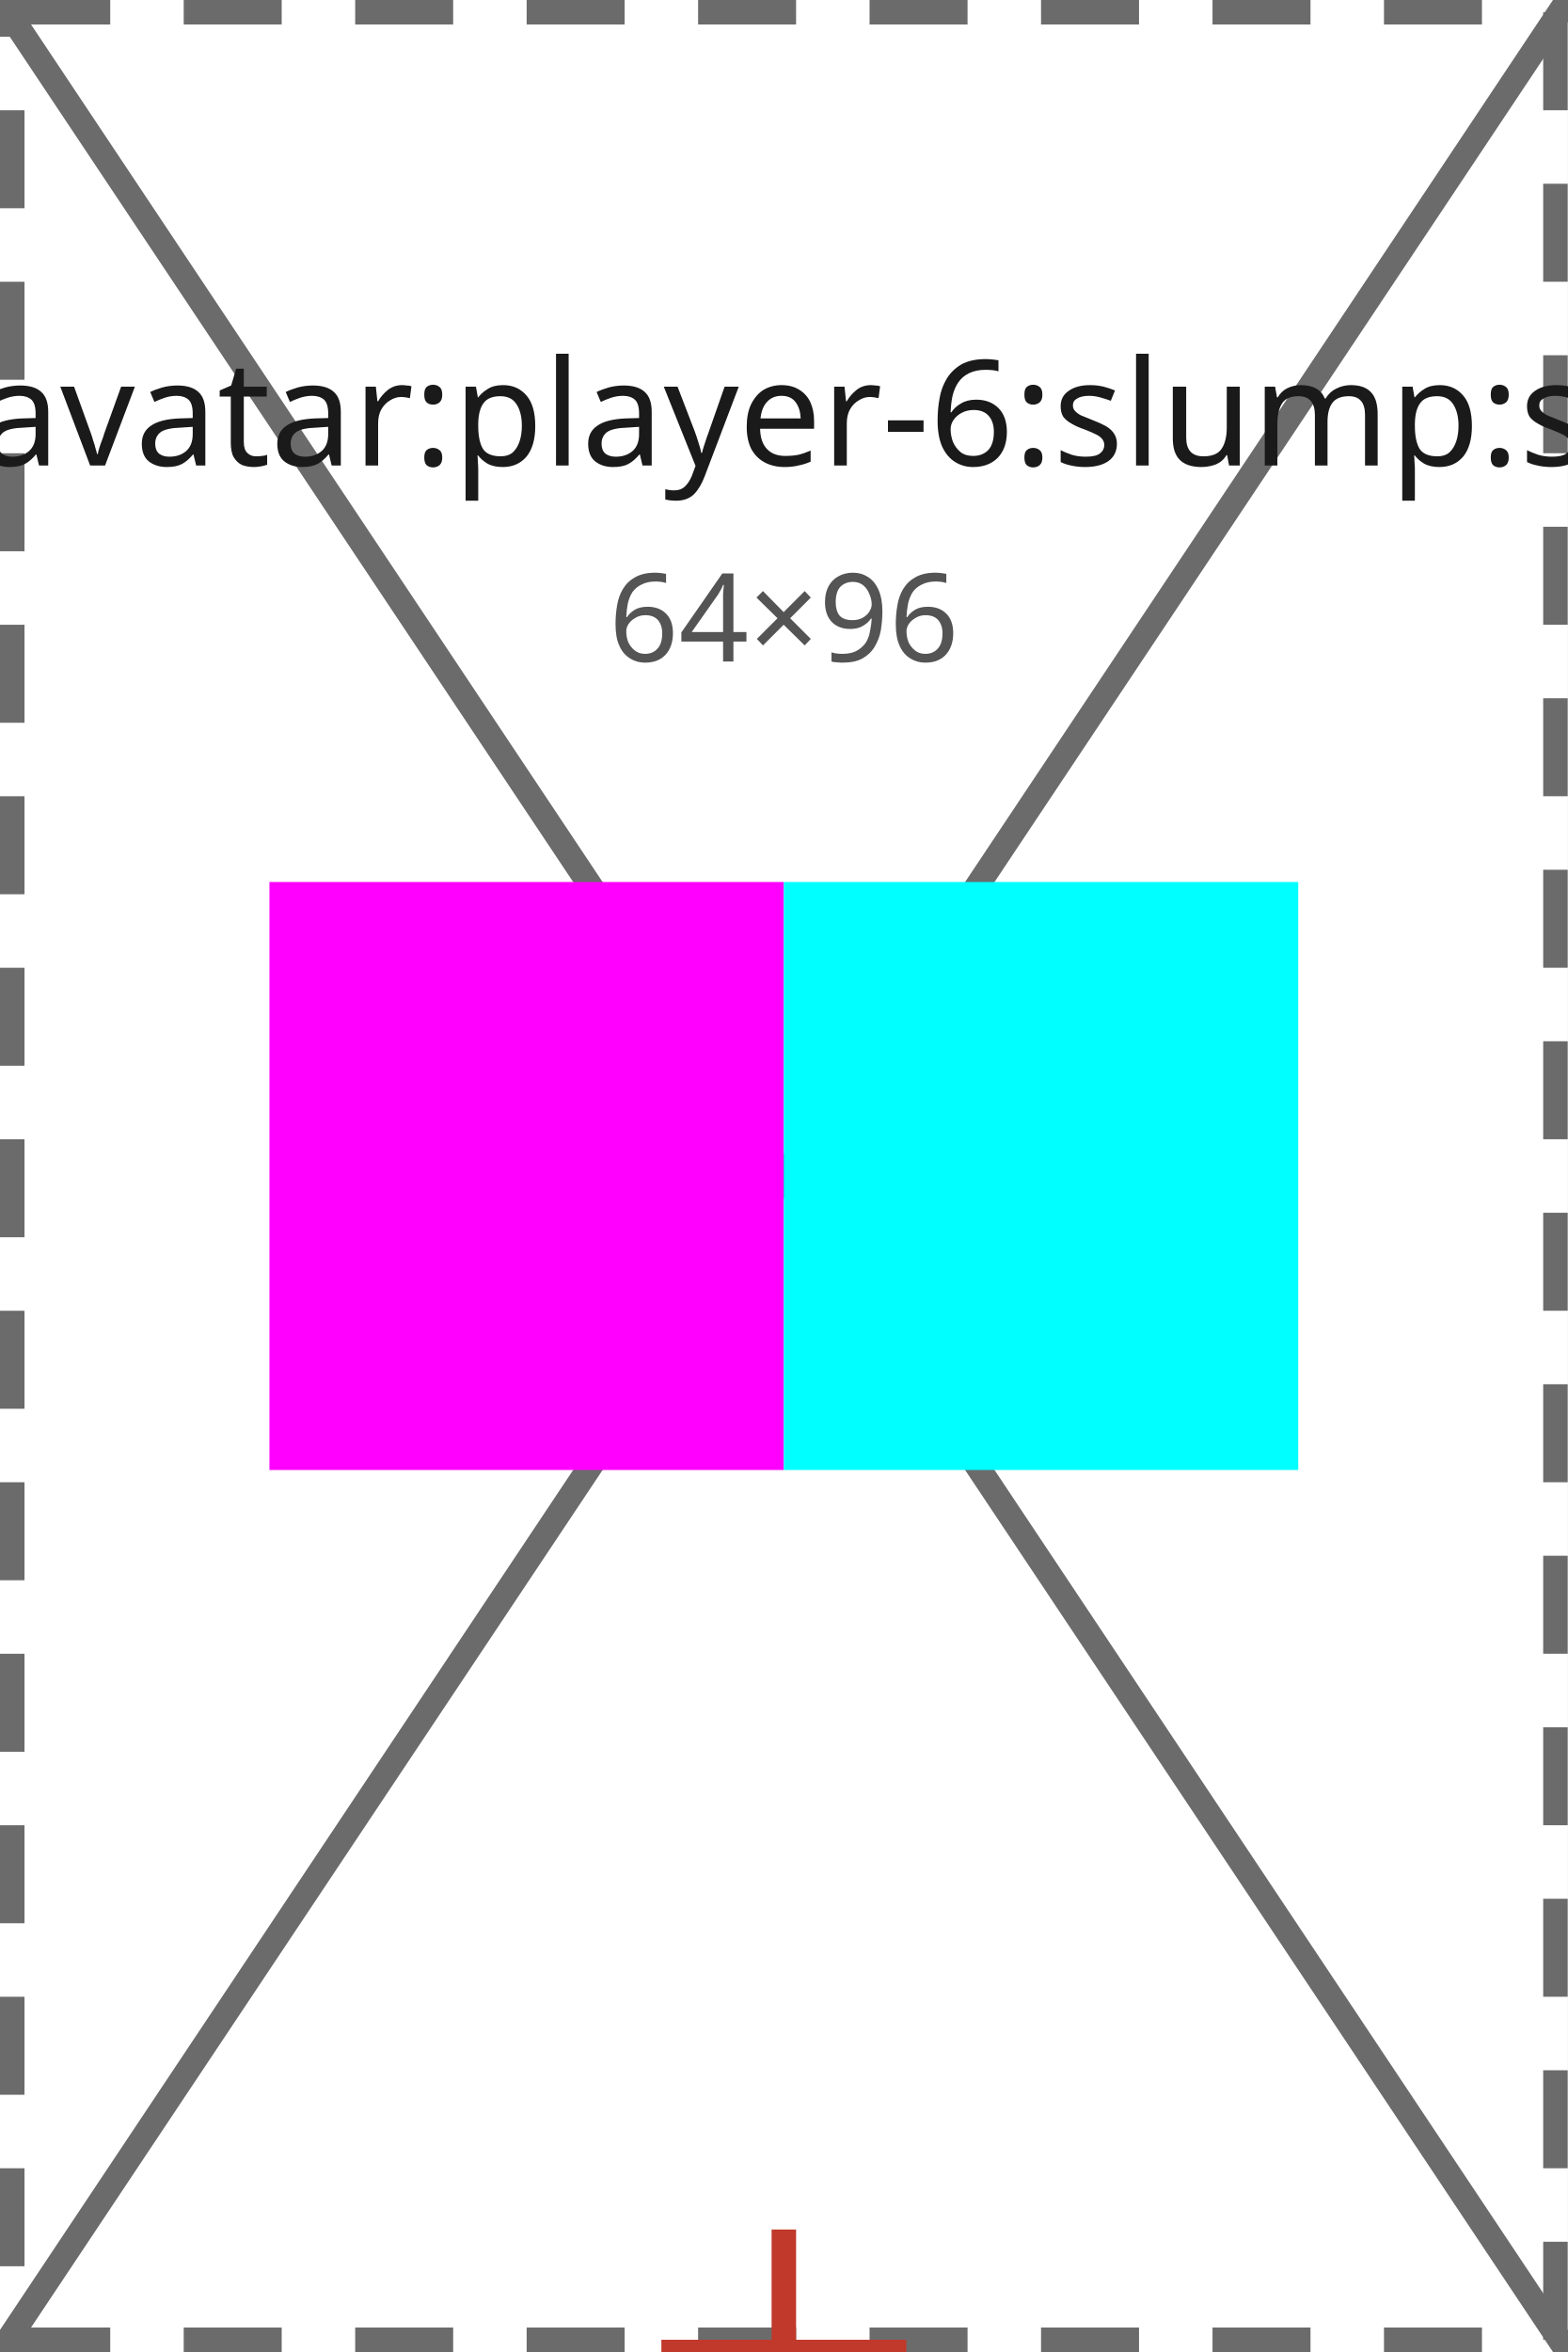
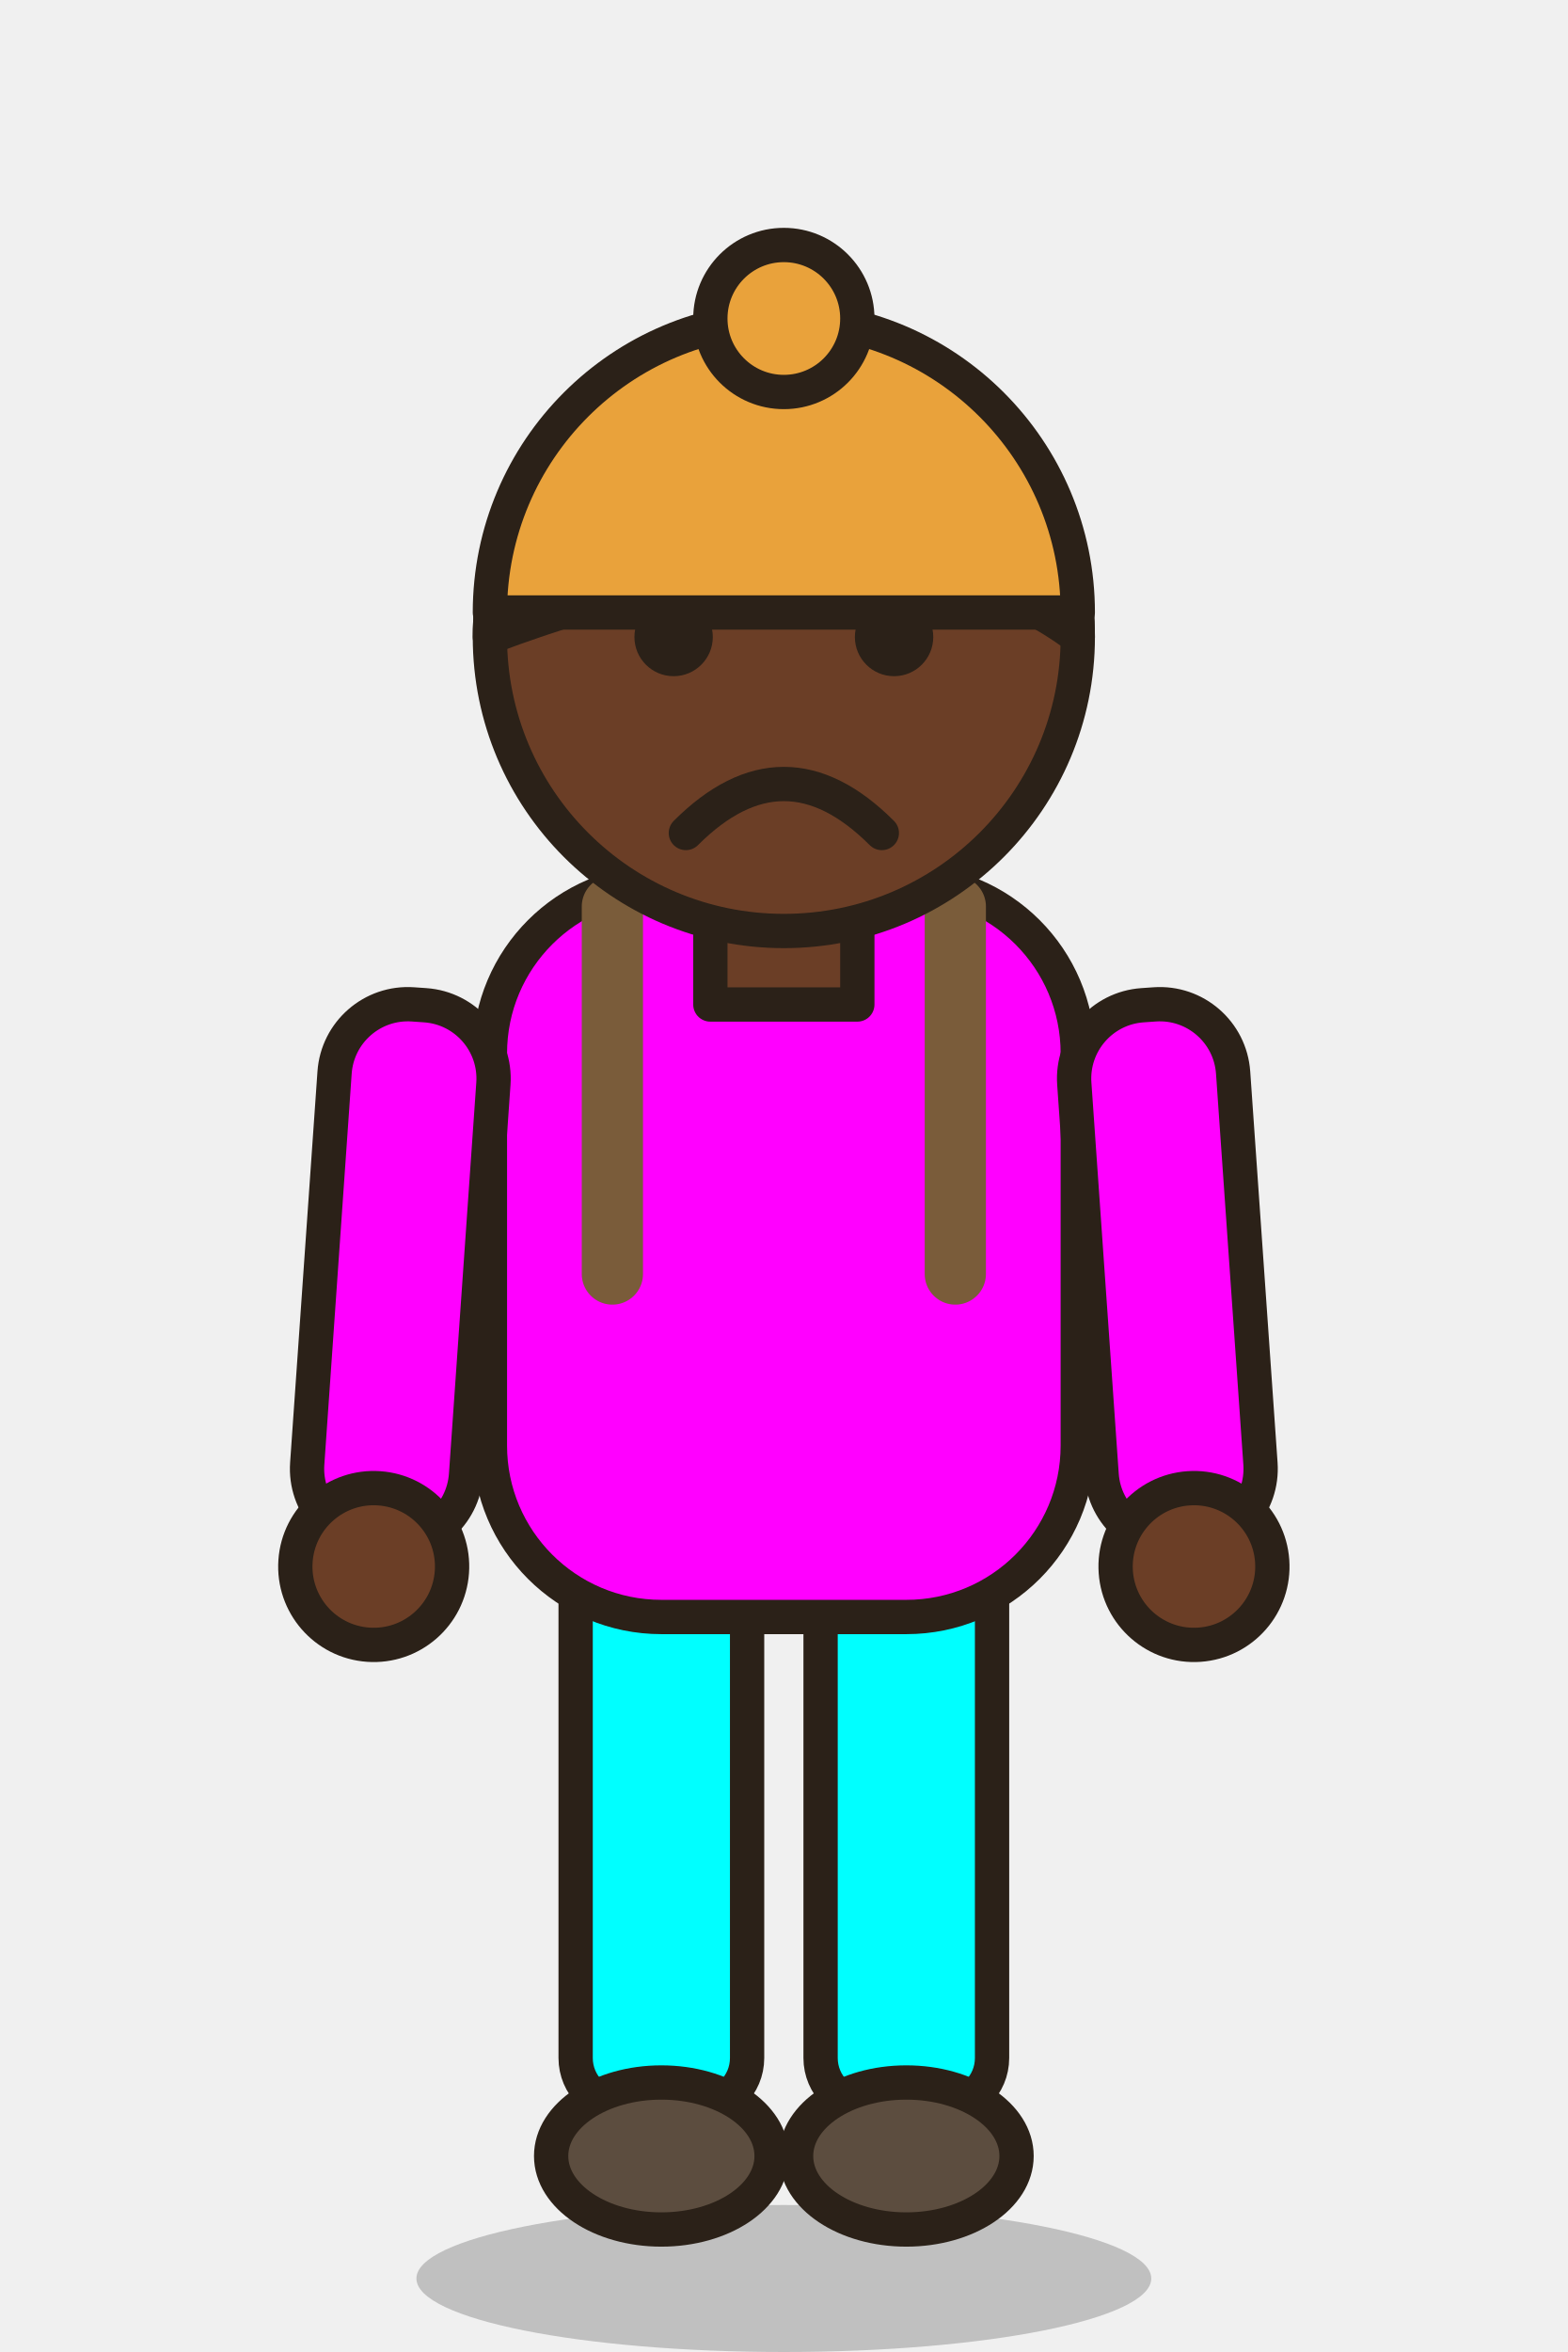
<svg xmlns="http://www.w3.org/2000/svg" viewBox="0 0 64 96" width="64" height="96">
-   <rect x="0" y="0" width="64" height="96" fill="#ffffff" />
-   <g fill="none" stroke="#6b6b6b" stroke-width="1">
-     <rect x="0.5" y="0.5" width="63" height="95" stroke-dasharray="4 3" />
-     <line x1="0" y1="0" x2="64" y2="96" />
-     <line x1="64" y1="0" x2="0" y2="96" />
+   <ellipse cx="32" cy="93" rx="15" ry="3" fill="#000000" opacity="0.2" />
+   <g>
+     <rect x="23.5" y="62" width="7" height="24" fill="#00FFFF" rx="2" stroke="#2b2118" stroke-width="1.4" stroke-linejoin="round" stroke-linecap="round" />
+     <ellipse cx="27" cy="88" rx="4.5" ry="3" fill="#5c4d3f" stroke="#2b2118" stroke-width="1.4" stroke-linejoin="round" stroke-linecap="round" />
  </g>
-   <rect x="11" y="36" width="21" height="24" fill="#FF00FF" />
-   <rect x="32" y="36" width="21" height="24" fill="#00FFFF" />
-   <g stroke="#c0392b" stroke-width="1">
-     <line x1="27" y1="96" x2="37" y2="96" />
-     <line x1="32" y1="91" x2="32" y2="101" />
+   <g>
+     <rect x="33.5" y="62" width="7" height="24" fill="#00FFFF" rx="2" stroke="#2b2118" stroke-width="1.4" stroke-linejoin="round" stroke-linecap="round" />
+     <ellipse cx="37" cy="88" rx="4.5" ry="3" fill="#5c4d3f" stroke="#2b2118" stroke-width="1.4" stroke-linejoin="round" stroke-linecap="round" />
  </g>
-   <text x="32" y="19" text-anchor="middle" font-family="sans-serif" font-size="6" fill="#1a1a1a">avatar:player-6:slump:s</text>
-   <text x="32" y="27" text-anchor="middle" font-family="sans-serif" font-size="5" fill="#545454">64×96</text>
+   <rect x="20" y="36" width="24" height="30" fill="#FF00FF" rx="7" stroke="#2b2118" stroke-width="1.4" stroke-linejoin="round" stroke-linecap="round" />
+   <path d="M25 37 V52 M39 37 V52" fill="none" stroke="#7a5c3a" stroke-width="2.5" stroke-linejoin="round" stroke-linecap="round" />
+   <g transform="rotate(4 17 39)">
+     <rect x="14" y="41" width="6.5" height="22" fill="#FF00FF" rx="3" stroke="#2b2118" stroke-width="1.4" stroke-linejoin="round" stroke-linecap="round" />
+     <circle cx="17" cy="64" r="3.2" fill="#6b3e26" stroke="#2b2118" stroke-width="1.4" stroke-linejoin="round" stroke-linecap="round" />
+   </g>
+   <g transform="rotate(-4 47 39)">
+     <rect x="43.5" y="41" width="6.5" height="22" fill="#FF00FF" rx="3" stroke="#2b2118" stroke-width="1.4" stroke-linejoin="round" stroke-linecap="round" />
+     <circle cx="47" cy="64" r="3.2" fill="#6b3e26" stroke="#2b2118" stroke-width="1.4" stroke-linejoin="round" stroke-linecap="round" />
+   </g>
+   <rect x="29" y="35" width="6" height="6" fill="#6b3e26" stroke="#2b2118" stroke-width="1.4" stroke-linejoin="round" stroke-linecap="round" />
+   <circle cx="32" cy="26" r="12" fill="#6b3e26" stroke="#2b2118" stroke-width="1.4" stroke-linejoin="round" stroke-linecap="round" />
+   <path d="M20 26 A12 12 0 0 1 44 26 Q36 20 20 26 Z" fill="#1f1a17" stroke="#2b2118" stroke-width="1.4" stroke-linejoin="round" stroke-linecap="round" />
+   <circle cx="27.5" cy="26" r="1.6" fill="#2b2118" />
+   <circle cx="36.5" cy="26" r="1.6" fill="#2b2118" />
+   <path d="M25 21 L30 23 M39 21 L34 23" fill="none" stroke="#2b2118" stroke-width="1.4" stroke-linejoin="round" stroke-linecap="round" />
+   <path d="M28 34 Q32 30 36 34" fill="none" stroke="#2b2118" stroke-width="1.4" stroke-linejoin="round" stroke-linecap="round" />
+   <path d="M20 25 A12 12 0 0 1 44 25 Z" fill="#e9a23b" stroke="#2b2118" stroke-width="1.4" stroke-linejoin="round" stroke-linecap="round" />
+   <circle cx="32" cy="13" r="3" fill="#e9a23b" stroke="#2b2118" stroke-width="1.4" stroke-linejoin="round" stroke-linecap="round" />
</svg>
